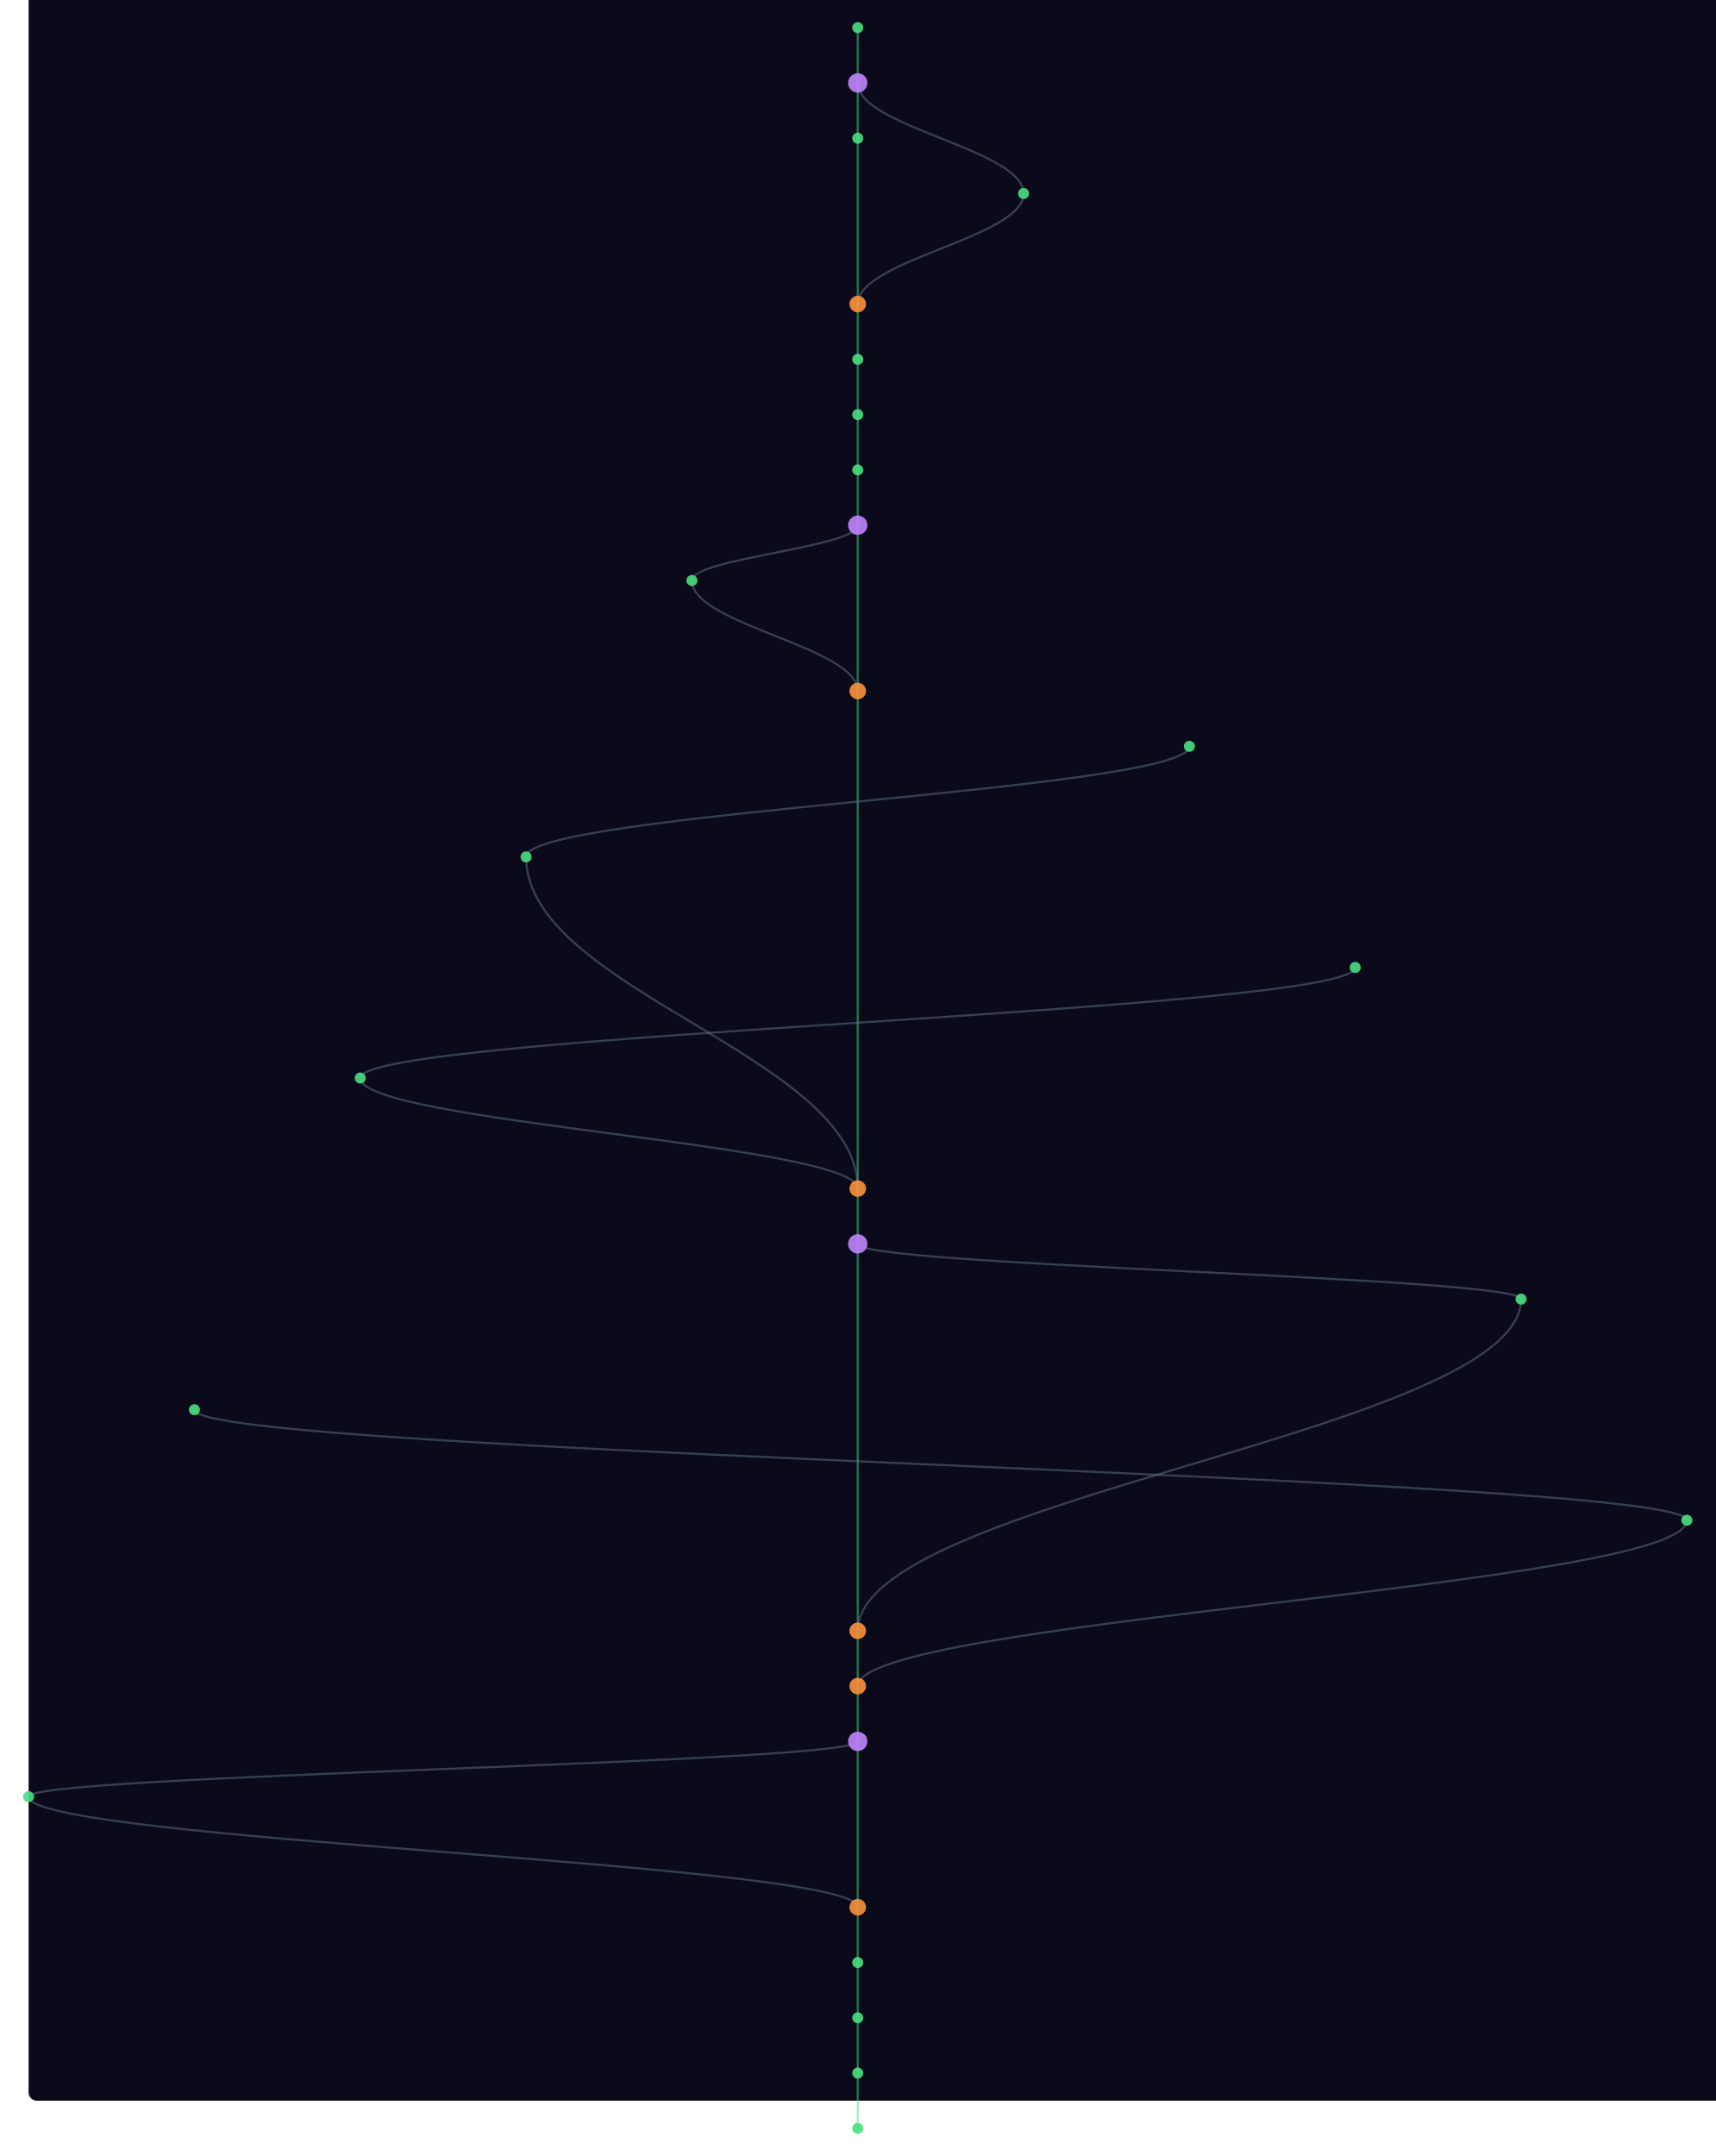
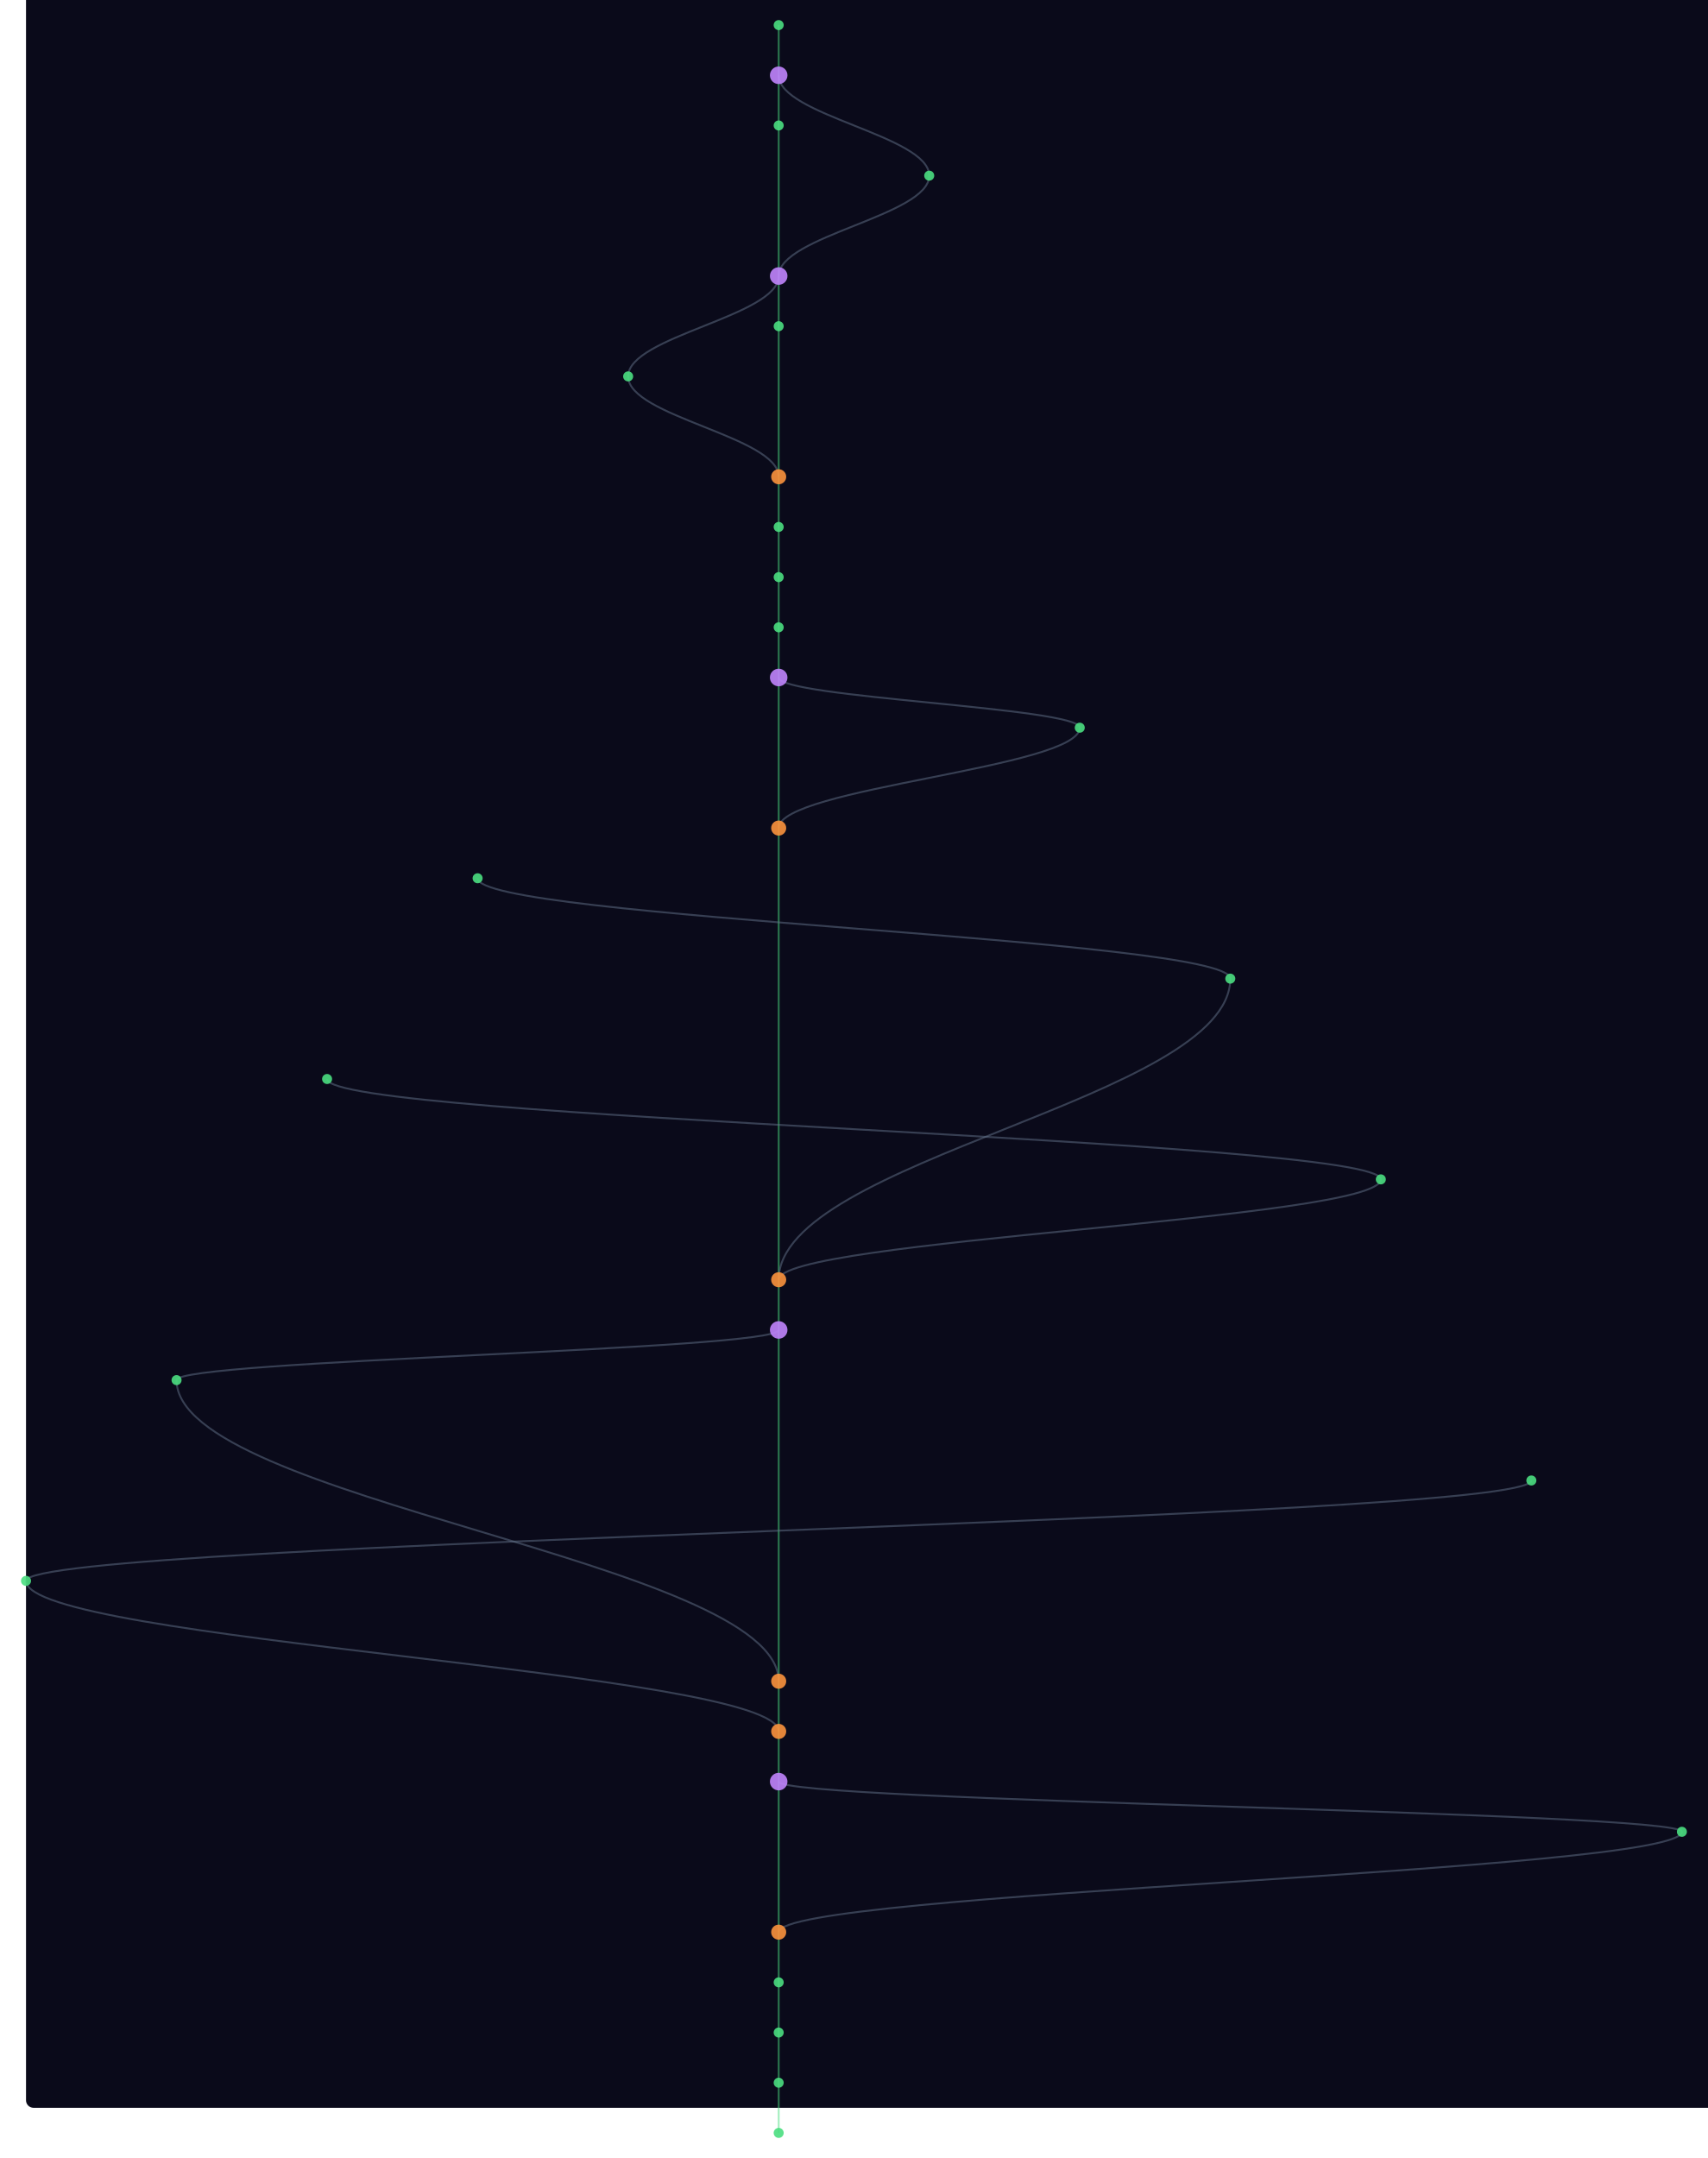
- <svg xmlns="http://www.w3.org/2000/svg" width="300" height="377" viewBox="-20 40 1240 1560">
+ <svg xmlns="http://www.w3.org/2000/svg" width="300" height="379" viewBox="-20 40 1360 1720">
  <style>
    @keyframes sway {
      0%   { transform: translateX(0); }
      25%  { transform: translateX(3px); }
      50%  { transform: translateX(-2px); }
      75%  { transform: translateX(4px); }
      100% { transform: translateX(0); }
    }
    .mini-node { animation: sway 4s ease-in-out infinite; }
    .mini-line { stroke-width: 1.5; fill: none; opacity: 0.5; }
  </style>
  <rect width="100%" height="100%" fill="#0a0a1a" rx="6" />
  <g class="mini-node">
    <line class="mini-line" stroke="#4ade80" x1="600" y1="60" x2="600" y2="100" />
    <line class="mini-line" stroke="#4ade80" x1="600" y1="100" x2="600" y2="140" />
    <path class="mini-line" stroke="#64748b" d="M 600 100 C 600 132, 720 148, 720 180" />
    <line class="mini-line" stroke="#4ade80" x1="600" y1="140" x2="600" y2="260" />
    <path class="mini-line" stroke="#64748b" d="M 720 180 C 720 212, 600 228, 600 260" />
    <line class="mini-line" stroke="#4ade80" x1="600" y1="260" x2="600" y2="300" />
-     <line class="mini-line" stroke="#4ade80" x1="600" y1="300" x2="600" y2="340" />
-     <line class="mini-line" stroke="#4ade80" x1="600" y1="340" x2="600" y2="380" />
-     <line class="mini-line" stroke="#4ade80" x1="600" y1="380" x2="600" y2="420" />
-     <line class="mini-line" stroke="#4ade80" x1="600" y1="420" x2="600" y2="540" />
-     <path class="mini-line" stroke="#64748b" d="M 600 420 C 600 436, 480 444, 480 460" />
-     <path class="mini-line" stroke="#64748b" d="M 480 460 C 480 492, 600 508, 600 540" />
-     <line class="mini-line" stroke="#4ade80" x1="600" y1="540" x2="600" y2="900" />
-     <path class="mini-line" stroke="#64748b" d="M 840 580 C 840 612, 360 628, 360 660" />
-     <path class="mini-line" stroke="#64748b" d="M 360 660 C 360 756, 600 804, 600 900" />
-     <path class="mini-line" stroke="#64748b" d="M 960 740 C 960 772, 240 788, 240 820" />
-     <path class="mini-line" stroke="#64748b" d="M 240 820 C 240 852, 600 868, 600 900" />
-     <line class="mini-line" stroke="#4ade80" x1="600" y1="900" x2="600" y2="940" />
-     <line class="mini-line" stroke="#4ade80" x1="600" y1="940" x2="600" y2="1220" />
-     <path class="mini-line" stroke="#64748b" d="M 600 940 C 600 956, 1080 964, 1080 980" />
-     <path class="mini-line" stroke="#64748b" d="M 1080 980 C 1080 1076, 600 1124, 600 1220" />
-     <path class="mini-line" stroke="#64748b" d="M 120 1060 C 120 1092, 1200 1108, 1200 1140" />
-     <path class="mini-line" stroke="#64748b" d="M 1200 1140 C 1200 1188, 600 1212, 600 1260" />
-     <line class="mini-line" stroke="#4ade80" x1="600" y1="1220" x2="600" y2="1260" />
-     <line class="mini-line" stroke="#4ade80" x1="600" y1="1260" x2="600" y2="1300" />
-     <line class="mini-line" stroke="#4ade80" x1="600" y1="1300" x2="600" y2="1420" />
-     <path class="mini-line" stroke="#64748b" d="M 600 1300 C 600 1316, 0 1324, 0 1340" />
-     <path class="mini-line" stroke="#64748b" d="M 0 1340 C 0 1372, 600 1388, 600 1420" />
+     <path class="mini-line" stroke="#64748b" d="M 600 260 C 600 292, 480 308, 480 340" />
+     <line class="mini-line" stroke="#4ade80" x1="600" y1="300" x2="600" y2="420" />
+     <path class="mini-line" stroke="#64748b" d="M 480 340 C 480 372, 600 388, 600 420" />
+     <line class="mini-line" stroke="#4ade80" x1="600" y1="420" x2="600" y2="460" />
+     <line class="mini-line" stroke="#4ade80" x1="600" y1="460" x2="600" y2="500" />
+     <line class="mini-line" stroke="#4ade80" x1="600" y1="500" x2="600" y2="540" />
+     <line class="mini-line" stroke="#4ade80" x1="600" y1="540" x2="600" y2="580" />
+     <line class="mini-line" stroke="#4ade80" x1="600" y1="580" x2="600" y2="700" />
+     <path class="mini-line" stroke="#64748b" d="M 600 580 C 600 596, 840 604, 840 620" />
+     <path class="mini-line" stroke="#64748b" d="M 840 620 C 840 652, 600 668, 600 700" />
+     <line class="mini-line" stroke="#4ade80" x1="600" y1="700" x2="600" y2="1060" />
+     <path class="mini-line" stroke="#64748b" d="M 360 740 C 360 772, 960 788, 960 820" />
+     <path class="mini-line" stroke="#64748b" d="M 960 820 C 960 916, 600 964, 600 1060" />
+     <path class="mini-line" stroke="#64748b" d="M 240 900 C 240 932, 1080 948, 1080 980" />
+     <path class="mini-line" stroke="#64748b" d="M 1080 980 C 1080 1012, 600 1028, 600 1060" />
+     <line class="mini-line" stroke="#4ade80" x1="600" y1="1060" x2="600" y2="1100" />
+     <line class="mini-line" stroke="#4ade80" x1="600" y1="1100" x2="600" y2="1380" />
+     <path class="mini-line" stroke="#64748b" d="M 600 1100 C 600 1116, 120 1124, 120 1140" />
+     <path class="mini-line" stroke="#64748b" d="M 120 1140 C 120 1236, 600 1284, 600 1380" />
+     <path class="mini-line" stroke="#64748b" d="M 1200 1220 C 1200 1252, 0 1268, 0 1300" />
+     <path class="mini-line" stroke="#64748b" d="M 0 1300 C 0 1348, 600 1372, 600 1420" />
+     <line class="mini-line" stroke="#4ade80" x1="600" y1="1380" x2="600" y2="1420" />
    <line class="mini-line" stroke="#4ade80" x1="600" y1="1420" x2="600" y2="1460" />
-     <line class="mini-line" stroke="#4ade80" x1="600" y1="1460" x2="600" y2="1500" />
-     <line class="mini-line" stroke="#4ade80" x1="600" y1="1500" x2="600" y2="1540" />
-     <line class="mini-line" stroke="#4ade80" x1="600" y1="1540" x2="600" y2="1580" />
+     <line class="mini-line" stroke="#4ade80" x1="600" y1="1460" x2="600" y2="1580" />
+     <path class="mini-line" stroke="#64748b" d="M 600 1460 C 600 1476, 1320 1484, 1320 1500" />
+     <path class="mini-line" stroke="#64748b" d="M 1320 1500 C 1320 1532, 600 1548, 600 1580" />
+     <line class="mini-line" stroke="#4ade80" x1="600" y1="1580" x2="600" y2="1620" />
+     <line class="mini-line" stroke="#4ade80" x1="600" y1="1620" x2="600" y2="1660" />
+     <line class="mini-line" stroke="#4ade80" x1="600" y1="1660" x2="600" y2="1700" />
+     <line class="mini-line" stroke="#4ade80" x1="600" y1="1700" x2="600" y2="1740" />
    <circle cx="600" cy="60" r="4" fill="#4ade80" opacity="0.9" />
    <circle cx="600" cy="100" r="7" fill="#c084fc" opacity="0.9" />
    <circle cx="600" cy="140" r="4" fill="#4ade80" opacity="0.9" />
    <circle cx="720" cy="180" r="4" fill="#4ade80" opacity="0.9" />
-     <circle cx="600" cy="260" r="6" fill="#fb923c" opacity="0.9" />
+     <circle cx="600" cy="260" r="7" fill="#c084fc" opacity="0.9" />
    <circle cx="600" cy="300" r="4" fill="#4ade80" opacity="0.9" />
-     <circle cx="600" cy="340" r="4" fill="#4ade80" opacity="0.9" />
-     <circle cx="600" cy="380" r="4" fill="#4ade80" opacity="0.9" />
-     <circle cx="600" cy="420" r="7" fill="#c084fc" opacity="0.9" />
-     <circle cx="480" cy="460" r="4" fill="#4ade80" opacity="0.9" />
-     <circle cx="600" cy="540" r="6" fill="#fb923c" opacity="0.9" />
-     <circle cx="840" cy="580" r="4" fill="#4ade80" opacity="0.9" />
-     <circle cx="360" cy="660" r="4" fill="#4ade80" opacity="0.9" />
-     <circle cx="960" cy="740" r="4" fill="#4ade80" opacity="0.9" />
-     <circle cx="240" cy="820" r="4" fill="#4ade80" opacity="0.9" />
-     <circle cx="600" cy="900" r="6" fill="#fb923c" opacity="0.9" />
-     <circle cx="600" cy="940" r="7" fill="#c084fc" opacity="0.9" />
+     <circle cx="480" cy="340" r="4" fill="#4ade80" opacity="0.9" />
+     <circle cx="600" cy="420" r="6" fill="#fb923c" opacity="0.9" />
+     <circle cx="600" cy="460" r="4" fill="#4ade80" opacity="0.9" />
+     <circle cx="600" cy="500" r="4" fill="#4ade80" opacity="0.9" />
+     <circle cx="600" cy="540" r="4" fill="#4ade80" opacity="0.9" />
+     <circle cx="600" cy="580" r="7" fill="#c084fc" opacity="0.9" />
+     <circle cx="840" cy="620" r="4" fill="#4ade80" opacity="0.9" />
+     <circle cx="600" cy="700" r="6" fill="#fb923c" opacity="0.9" />
+     <circle cx="360" cy="740" r="4" fill="#4ade80" opacity="0.9" />
+     <circle cx="960" cy="820" r="4" fill="#4ade80" opacity="0.9" />
+     <circle cx="240" cy="900" r="4" fill="#4ade80" opacity="0.9" />
    <circle cx="1080" cy="980" r="4" fill="#4ade80" opacity="0.9" />
-     <circle cx="120" cy="1060" r="4" fill="#4ade80" opacity="0.9" />
-     <circle cx="1200" cy="1140" r="4" fill="#4ade80" opacity="0.9" />
-     <circle cx="600" cy="1220" r="6" fill="#fb923c" opacity="0.9" />
-     <circle cx="600" cy="1260" r="6" fill="#fb923c" opacity="0.9" />
-     <circle cx="600" cy="1300" r="7" fill="#c084fc" opacity="0.9" />
-     <circle cx="0" cy="1340" r="4" fill="#4ade80" opacity="0.9" />
+     <circle cx="600" cy="1060" r="6" fill="#fb923c" opacity="0.9" />
+     <circle cx="600" cy="1100" r="7" fill="#c084fc" opacity="0.9" />
+     <circle cx="120" cy="1140" r="4" fill="#4ade80" opacity="0.9" />
+     <circle cx="1200" cy="1220" r="4" fill="#4ade80" opacity="0.9" />
+     <circle cx="0" cy="1300" r="4" fill="#4ade80" opacity="0.9" />
+     <circle cx="600" cy="1380" r="6" fill="#fb923c" opacity="0.9" />
    <circle cx="600" cy="1420" r="6" fill="#fb923c" opacity="0.9" />
-     <circle cx="600" cy="1460" r="4" fill="#4ade80" opacity="0.9" />
-     <circle cx="600" cy="1500" r="4" fill="#4ade80" opacity="0.9" />
-     <circle cx="600" cy="1540" r="4" fill="#4ade80" opacity="0.9" />
-     <circle cx="600" cy="1580" r="4" fill="#4ade80" opacity="0.9" />
+     <circle cx="600" cy="1460" r="7" fill="#c084fc" opacity="0.9" />
+     <circle cx="1320" cy="1500" r="4" fill="#4ade80" opacity="0.9" />
+     <circle cx="600" cy="1580" r="6" fill="#fb923c" opacity="0.9" />
+     <circle cx="600" cy="1620" r="4" fill="#4ade80" opacity="0.9" />
+     <circle cx="600" cy="1660" r="4" fill="#4ade80" opacity="0.9" />
+     <circle cx="600" cy="1700" r="4" fill="#4ade80" opacity="0.9" />
+     <circle cx="600" cy="1740" r="4" fill="#4ade80" opacity="0.9" />
  </g>
</svg>
